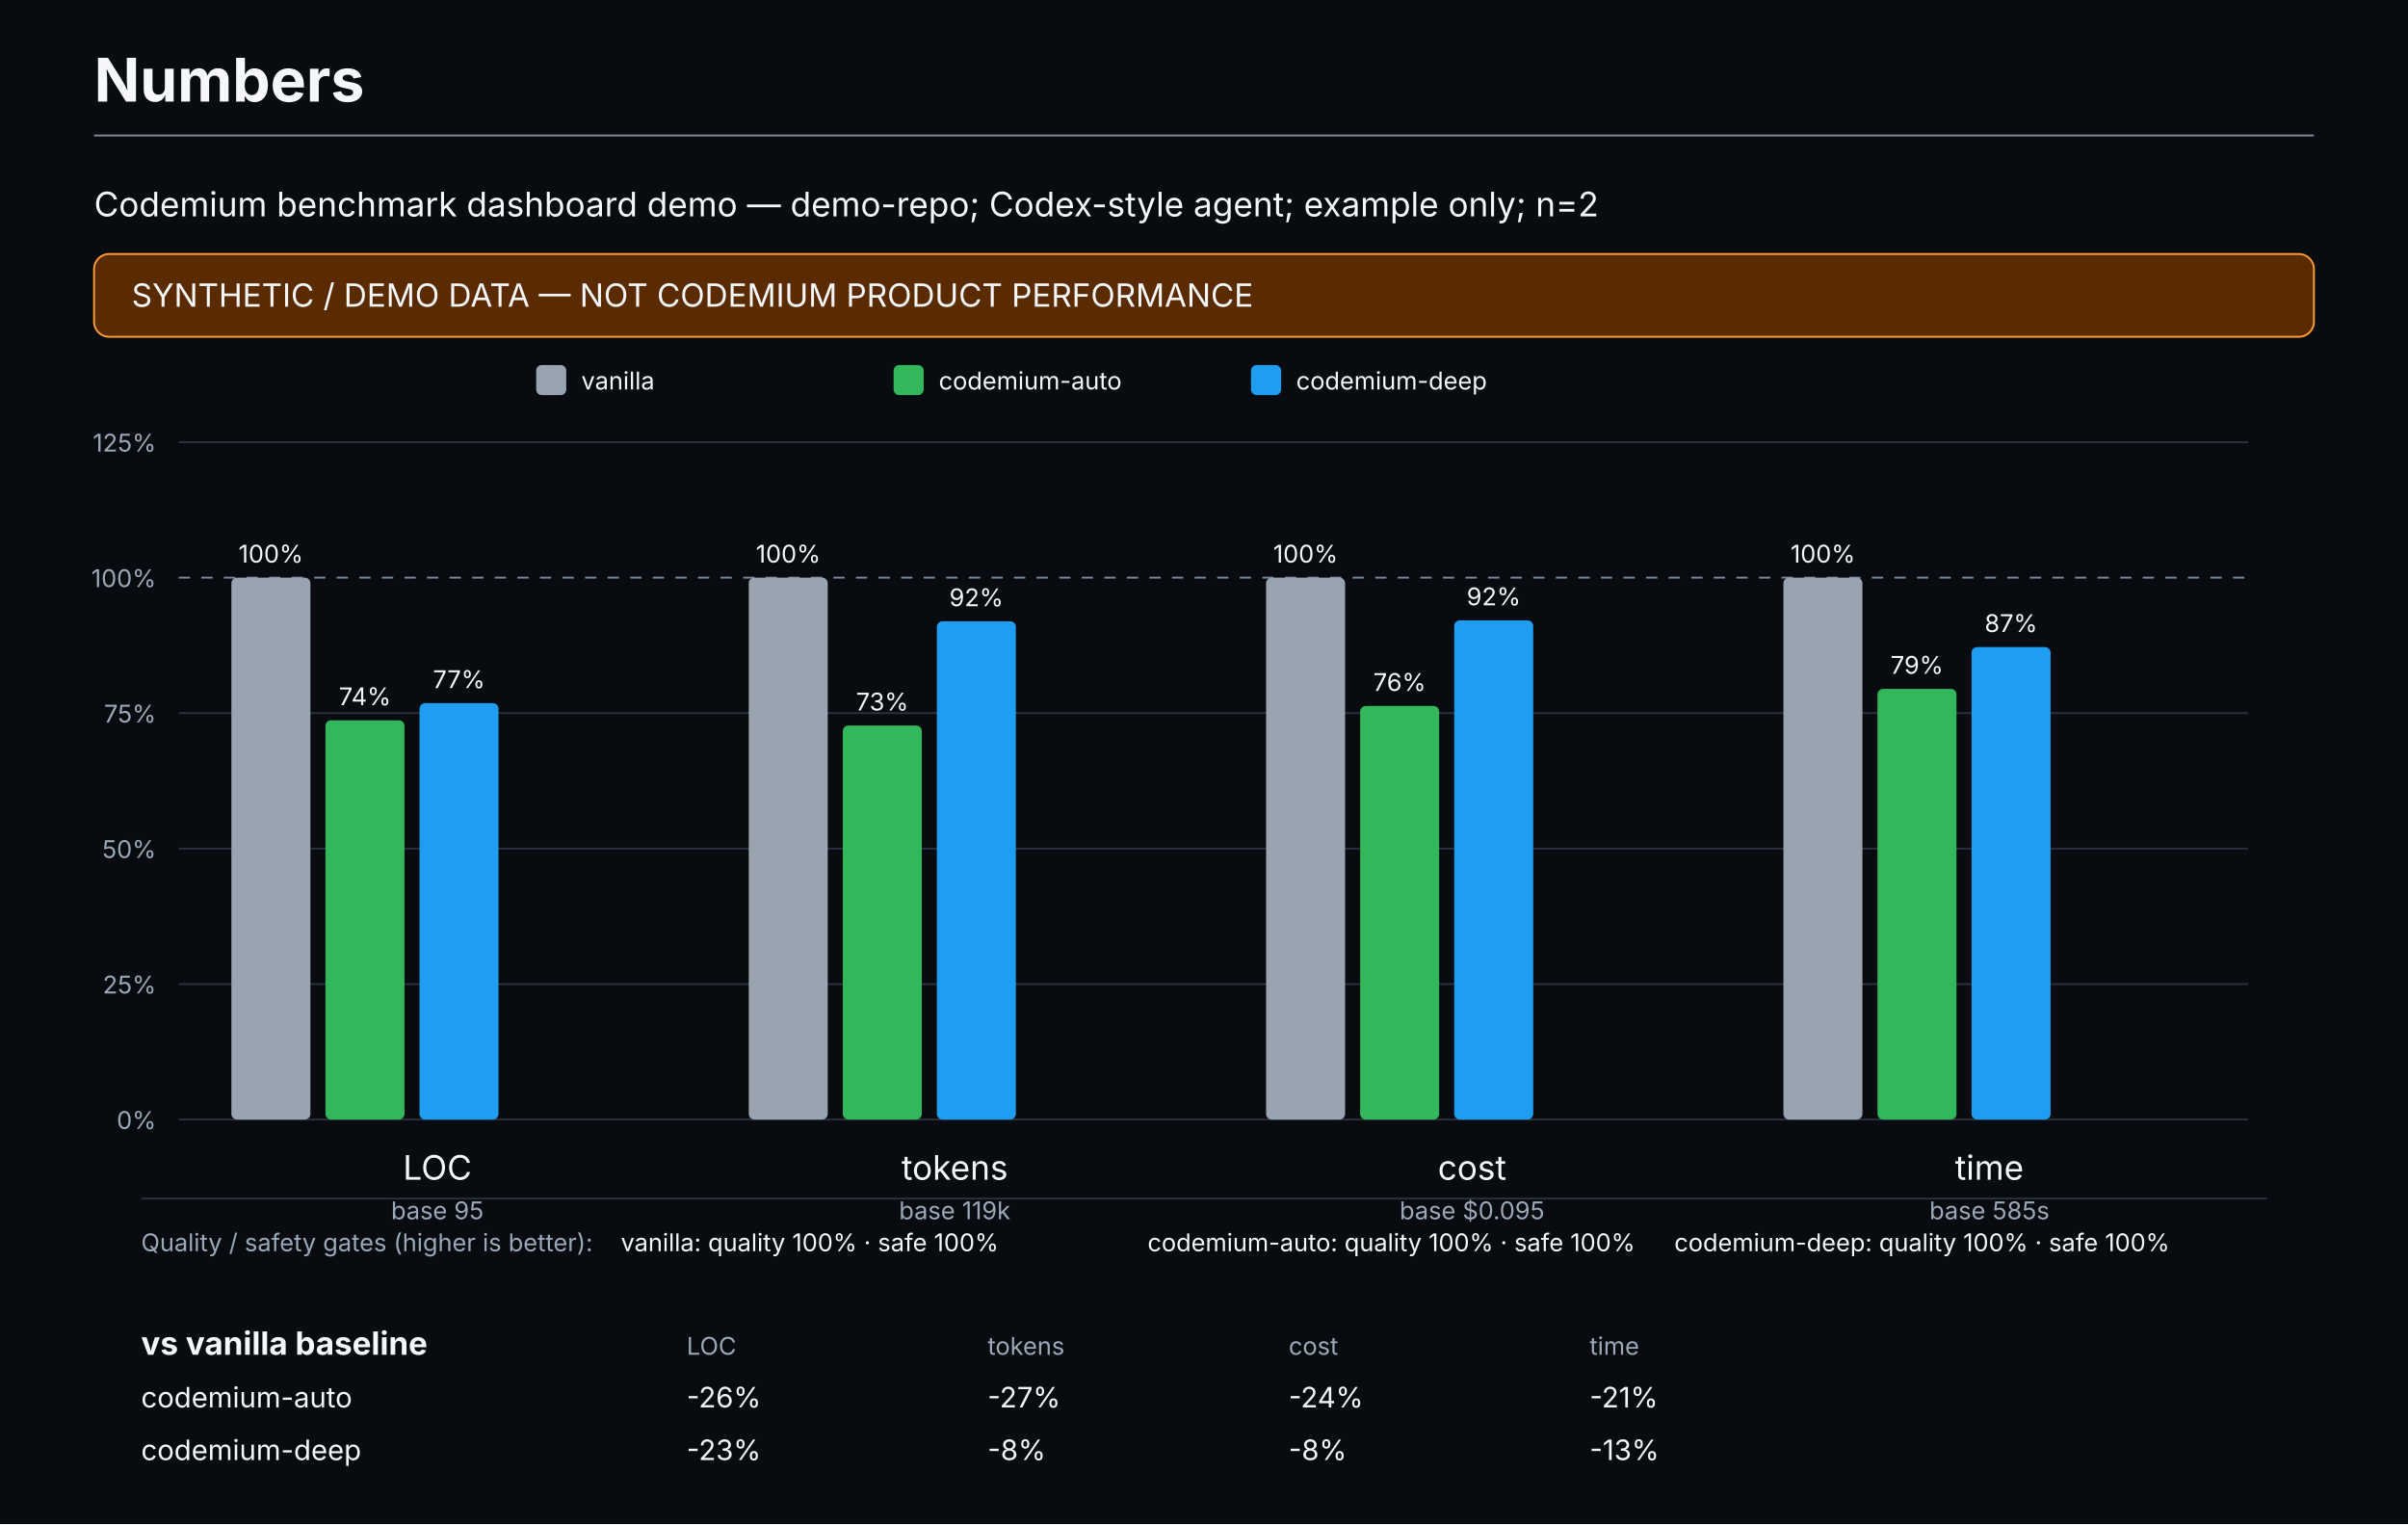
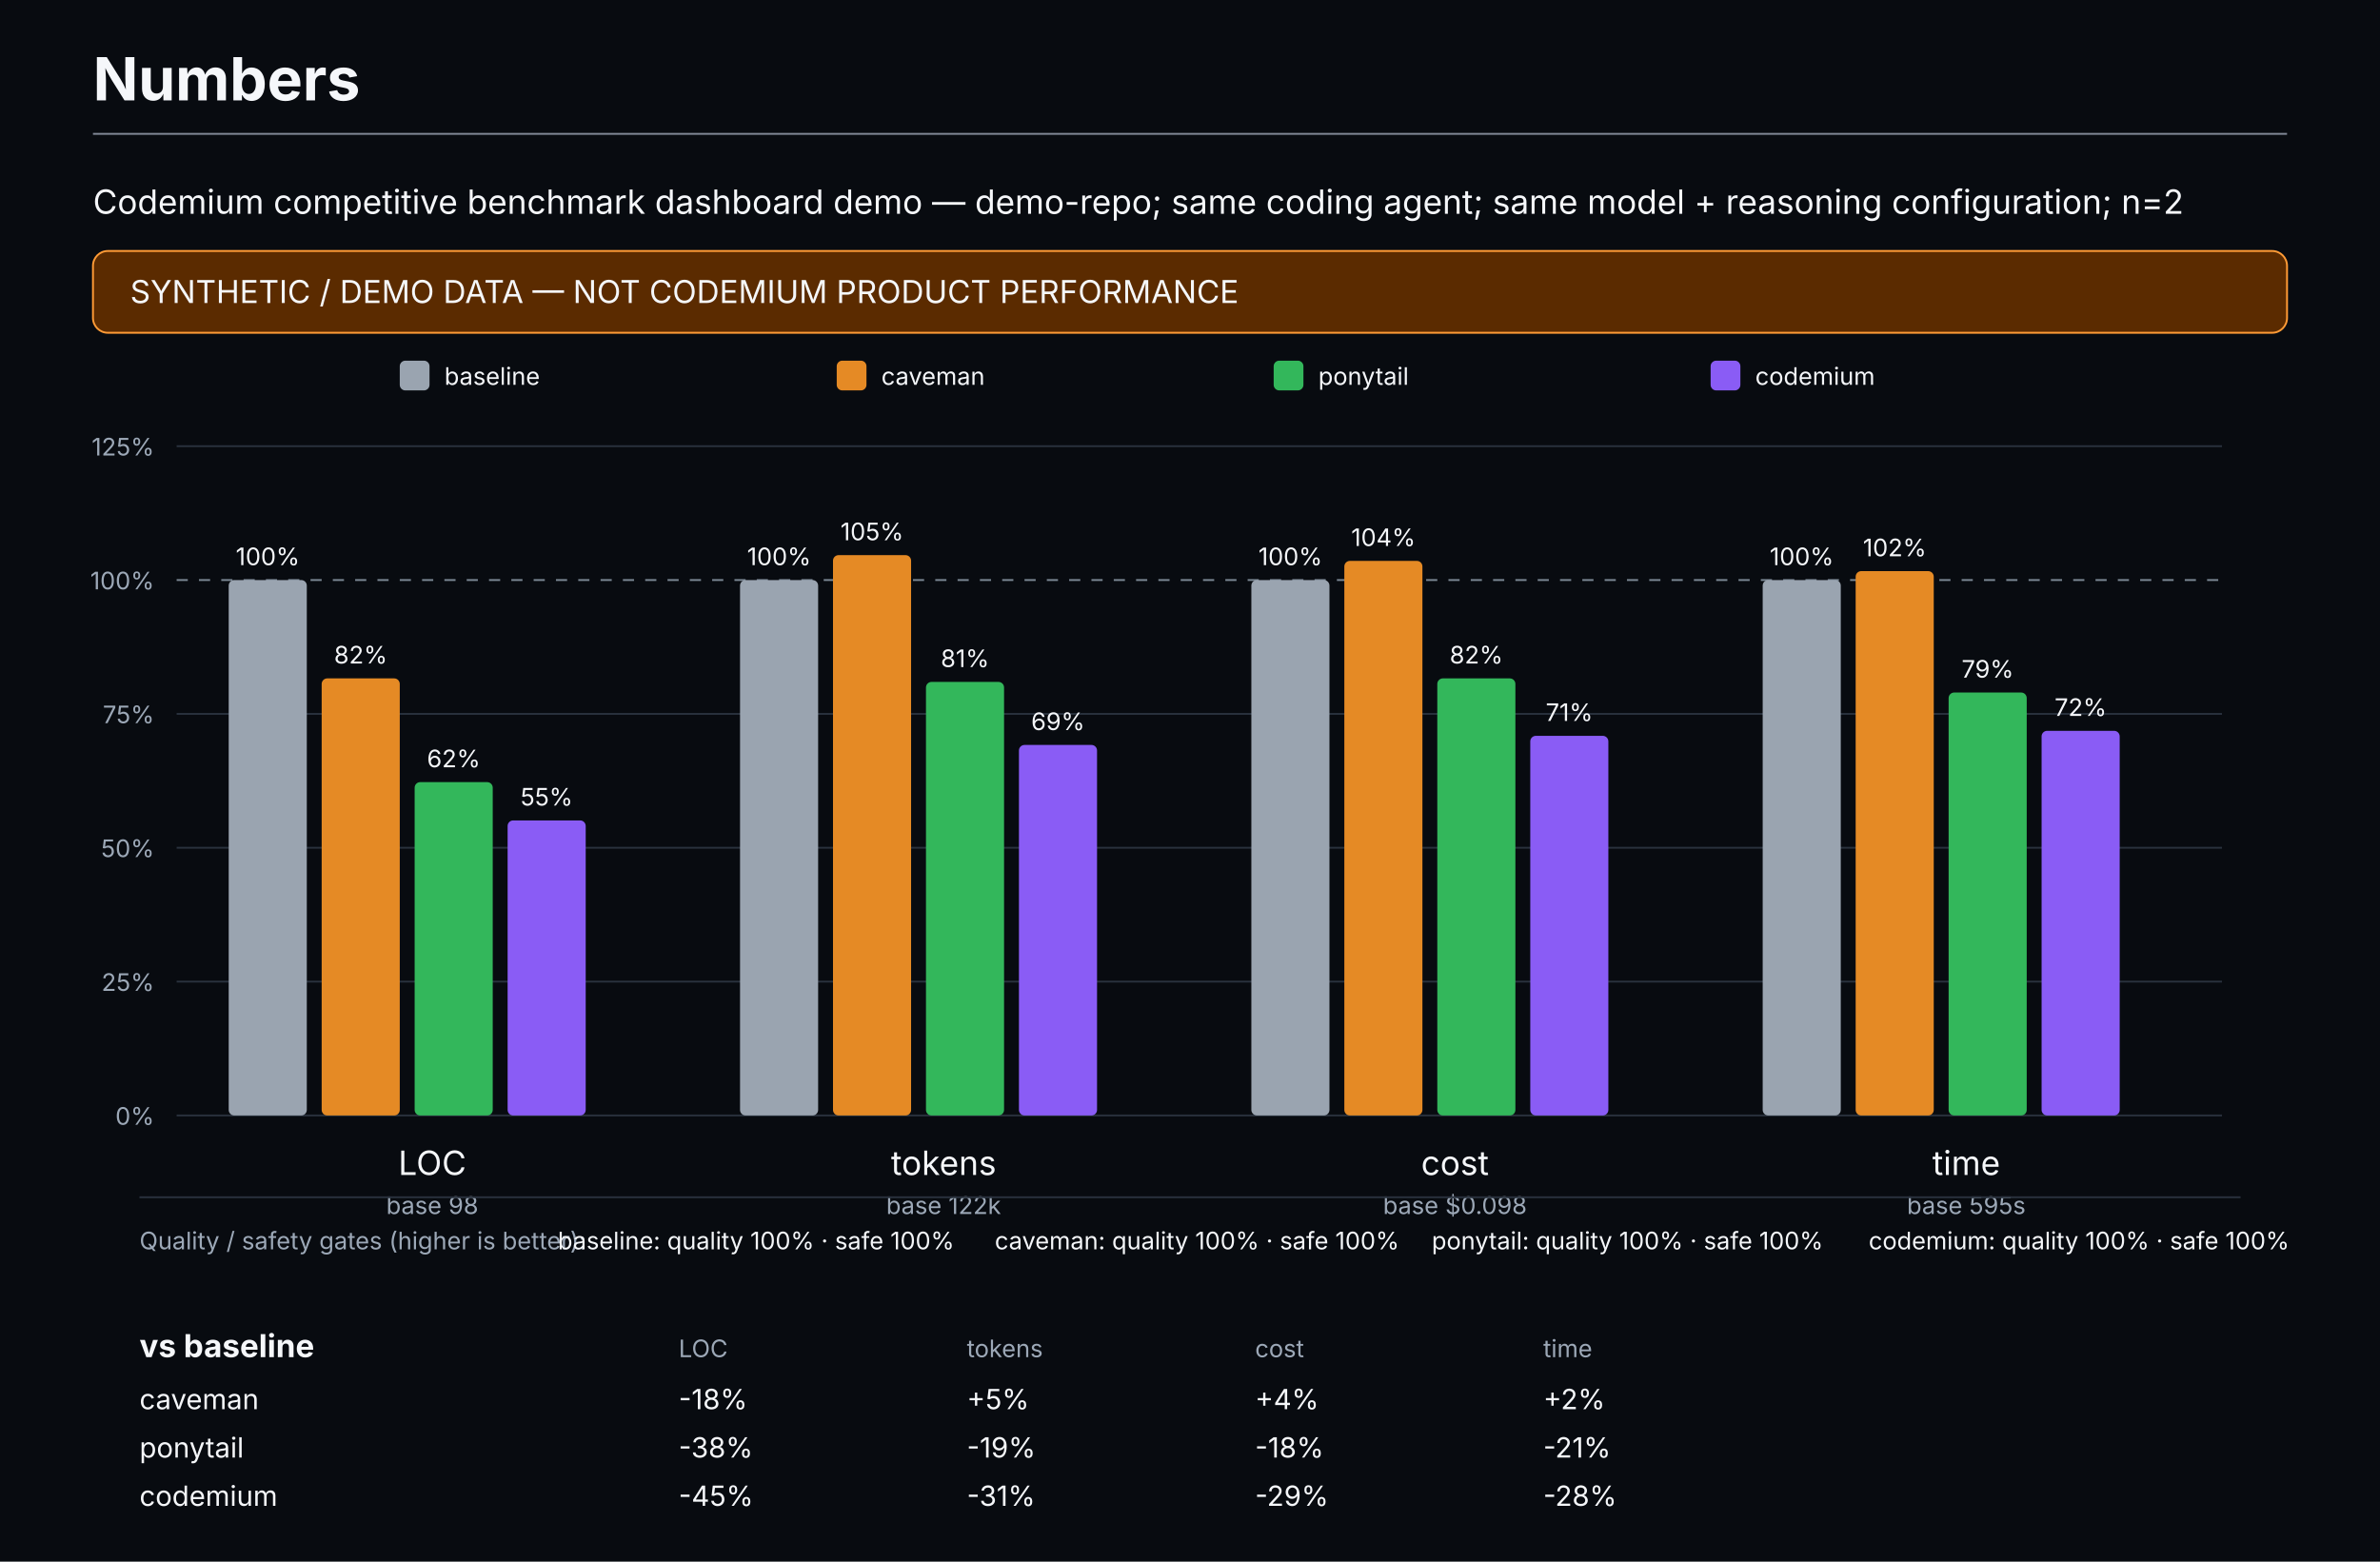
- <svg xmlns="http://www.w3.org/2000/svg" width="1280" height="810" viewBox="0 0 1280 810">
+ <svg xmlns="http://www.w3.org/2000/svg" width="1280" height="840" viewBox="0 0 1280 840">
  <rect width="100%" height="100%" fill="#080b10" />
  <style>text{font-family:Inter,ui-sans-serif,system-ui,-apple-system,Segoe UI,Arial;fill:#f5f7fa}.muted{fill:#9ca8b7}.grid{stroke:#29313d;stroke-width:1}.base{stroke:#7b8794;stroke-dasharray:6 6}.title{font-weight:700}.small{font-size:13px}.label{font-size:15px}</style>
  <text x="50" y="54" class="title" font-size="32">Numbers</text>
  <line x1="50" y1="72" x2="1230" y2="72" stroke="#818896" />
-   <text x="50" y="115" font-size="18">Codemium benchmark dashboard demo — demo-repo; Codex-style agent; example only; n=2</text>
+   <text x="50" y="115" font-size="18">Codemium competitive benchmark dashboard demo — demo-repo; same coding agent; same model + reasoning configuration; n=2</text>
  <rect x="50" y="135" width="1180" height="44" rx="8" fill="#5b2b00" stroke="#ff9b36" />
  <text x="70" y="163" font-size="17" fill="#ffd19b">SYNTHETIC / DEMO DATA — NOT CODEMIUM PRODUCT PERFORMANCE</text>
-   <rect x="285" y="194" width="16" height="16" rx="3" fill="#9aa4b0" />
-   <text x="309" y="207" class="small">vanilla</text>
-   <rect x="475" y="194" width="16" height="16" rx="3" fill="#33b75b" />
-   <text x="499" y="207" class="small">codemium-auto</text>
-   <rect x="665" y="194" width="16" height="16" rx="3" fill="#1f9df0" />
-   <text x="689" y="207" class="small">codemium-deep</text>
-   <line x1="95" y1="595" x2="1195" y2="595" class="grid" />
-   <text x="83" y="600" text-anchor="end" class="muted small">0%</text>
-   <line x1="95" y1="523" x2="1195" y2="523" class="grid" />
-   <text x="83" y="528" text-anchor="end" class="muted small">25%</text>
-   <line x1="95" y1="451" x2="1195" y2="451" class="grid" />
-   <text x="83" y="456" text-anchor="end" class="muted small">50%</text>
-   <line x1="95" y1="379" x2="1195" y2="379" class="grid" />
-   <text x="83" y="384" text-anchor="end" class="muted small">75%</text>
-   <line x1="95" y1="307" x2="1195" y2="307" class="base" />
-   <text x="83" y="312" text-anchor="end" class="muted small">100%</text>
-   <line x1="95" y1="235" x2="1195" y2="235" class="grid" />
-   <text x="83" y="240" text-anchor="end" class="muted small">125%</text>
-   <rect x="123" y="307" width="42" height="288" rx="3" fill="#9aa4b0" />
-   <text x="144" y="299" text-anchor="middle" font-size="13">100%</text>
-   <rect x="173" y="382.8" width="42" height="212.2" rx="3" fill="#33b75b" />
-   <text x="194" y="374.8" text-anchor="middle" font-size="13">74%</text>
-   <rect x="223" y="373.7" width="42" height="221.3" rx="3" fill="#1f9df0" />
-   <text x="244" y="365.7" text-anchor="middle" font-size="13">77%</text>
-   <text x="232.5" y="627" text-anchor="middle" font-size="18">LOC</text>
-   <text x="232.5" y="648" text-anchor="middle" class="muted small">base 95</text>
-   <rect x="398" y="307" width="42" height="288" rx="3" fill="#9aa4b0" />
-   <text x="419" y="299" text-anchor="middle" font-size="13">100%</text>
-   <rect x="448" y="385.6" width="42" height="209.4" rx="3" fill="#33b75b" />
-   <text x="469" y="377.6" text-anchor="middle" font-size="13">73%</text>
-   <rect x="498" y="330.2" width="42" height="264.8" rx="3" fill="#1f9df0" />
-   <text x="519" y="322.2" text-anchor="middle" font-size="13">92%</text>
-   <text x="507.5" y="627" text-anchor="middle" font-size="18">tokens</text>
-   <text x="507.5" y="648" text-anchor="middle" class="muted small">base 119k</text>
-   <rect x="673" y="307" width="42" height="288" rx="3" fill="#9aa4b0" />
-   <text x="694" y="299" text-anchor="middle" font-size="13">100%</text>
-   <rect x="723" y="375.2" width="42" height="219.8" rx="3" fill="#33b75b" />
-   <text x="744" y="367.2" text-anchor="middle" font-size="13">76%</text>
-   <rect x="773" y="329.7" width="42" height="265.3" rx="3" fill="#1f9df0" />
-   <text x="794" y="321.7" text-anchor="middle" font-size="13">92%</text>
-   <text x="782.5" y="627" text-anchor="middle" font-size="18">cost</text>
-   <text x="782.5" y="648" text-anchor="middle" class="muted small">base $0.095</text>
-   <rect x="948" y="307" width="42" height="288" rx="3" fill="#9aa4b0" />
-   <text x="969" y="299" text-anchor="middle" font-size="13">100%</text>
-   <rect x="998" y="366.1" width="42" height="228.9" rx="3" fill="#33b75b" />
-   <text x="1019" y="358.1" text-anchor="middle" font-size="13">79%</text>
-   <rect x="1048" y="343.9" width="42" height="251.1" rx="3" fill="#1f9df0" />
-   <text x="1069" y="335.9" text-anchor="middle" font-size="13">87%</text>
-   <text x="1057.5" y="627" text-anchor="middle" font-size="18">time</text>
-   <text x="1057.5" y="648" text-anchor="middle" class="muted small">base 585s</text>
-   <line x1="75" y1="637" x2="1205" y2="637" class="grid" />
-   <text x="75" y="665" class="muted small">Quality / safety gates (higher is better):</text>
-   <text x="330" y="665" class="small">vanilla: quality 100% · safe 100%</text>
-   <text x="610" y="665" class="small" fill="#33b75b">codemium-auto: quality 100% · safe 100%</text>
-   <text x="890" y="665" class="small" fill="#1f9df0">codemium-deep: quality 100% · safe 100%</text>
-   <text x="75" y="720" class="title" font-size="17">vs vanilla baseline</text>
-   <text x="365" y="720" class="muted small">LOC</text>
-   <text x="525" y="720" class="muted small">tokens</text>
-   <text x="685" y="720" class="muted small">cost</text>
-   <text x="845" y="720" class="muted small">time</text>
-   <text x="75" y="748" class="label" fill="#33b75b">codemium-auto</text>
-   <text x="365" y="748" class="label">-26%</text>
-   <text x="525" y="748" class="label">-27%</text>
-   <text x="685" y="748" class="label">-24%</text>
-   <text x="845" y="748" class="label">-21%</text>
-   <text x="75" y="776" class="label" fill="#1f9df0">codemium-deep</text>
-   <text x="365" y="776" class="label">-23%</text>
-   <text x="525" y="776" class="label">-8%</text>
-   <text x="685" y="776" class="label">-8%</text>
-   <text x="845" y="776" class="label">-13%</text>
+   <rect x="215" y="194" width="16" height="16" rx="3" fill="#9aa4b0" />
+   <text x="239" y="207" class="small">baseline</text>
+   <rect x="450" y="194" width="16" height="16" rx="3" fill="#e58a25" />
+   <text x="474" y="207" class="small">caveman</text>
+   <rect x="685" y="194" width="16" height="16" rx="3" fill="#33b75b" />
+   <text x="709" y="207" class="small">ponytail</text>
+   <rect x="920" y="194" width="16" height="16" rx="3" fill="#8a5cf5" />
+   <text x="944" y="207" class="small">codemium</text>
+   <line x1="95" y1="600.0" x2="1195" y2="600.0" class="grid" />
+   <text x="83" y="605.0" text-anchor="end" class="muted small">0%</text>
+   <line x1="95" y1="528.0" x2="1195" y2="528.0" class="grid" />
+   <text x="83" y="533.0" text-anchor="end" class="muted small">25%</text>
+   <line x1="95" y1="456.0" x2="1195" y2="456.0" class="grid" />
+   <text x="83" y="461.0" text-anchor="end" class="muted small">50%</text>
+   <line x1="95" y1="384.0" x2="1195" y2="384.0" class="grid" />
+   <text x="83" y="389.0" text-anchor="end" class="muted small">75%</text>
+   <line x1="95" y1="312.0" x2="1195" y2="312.0" class="base" />
+   <text x="83" y="317.0" text-anchor="end" class="muted small">100%</text>
+   <line x1="95" y1="240.0" x2="1195" y2="240.0" class="grid" />
+   <text x="83" y="245.0" text-anchor="end" class="muted small">125%</text>
+   <rect x="123.0" y="312.0" width="42.0" height="288.0" rx="3" fill="#9aa4b0" />
+   <text x="144.0" y="304.0" text-anchor="middle" font-size="13" fill="#9aa4b0">100%</text>
+   <rect x="173.0" y="364.9" width="42.0" height="235.1" rx="3" fill="#e58a25" />
+   <text x="194.0" y="356.9" text-anchor="middle" font-size="13" fill="#e58a25">82%</text>
+   <rect x="223.0" y="420.7" width="42.0" height="179.3" rx="3" fill="#33b75b" />
+   <text x="244.0" y="412.7" text-anchor="middle" font-size="13" fill="#33b75b">62%</text>
+   <rect x="273.0" y="441.3" width="42.0" height="158.7" rx="3" fill="#8a5cf5" />
+   <text x="294.0" y="433.3" text-anchor="middle" font-size="13" fill="#8a5cf5">55%</text>
+   <text x="232.5" y="632" text-anchor="middle" font-size="18">LOC</text>
+   <text x="232.5" y="653" text-anchor="middle" class="muted small">base 98</text>
+   <rect x="398.0" y="312.0" width="42.0" height="288.0" rx="3" fill="#9aa4b0" />
+   <text x="419.0" y="304.0" text-anchor="middle" font-size="13" fill="#9aa4b0">100%</text>
+   <rect x="448.0" y="298.6" width="42.0" height="301.4" rx="3" fill="#e58a25" />
+   <text x="469.0" y="290.6" text-anchor="middle" font-size="13" fill="#e58a25">105%</text>
+   <rect x="498.0" y="366.8" width="42.0" height="233.2" rx="3" fill="#33b75b" />
+   <text x="519.0" y="358.8" text-anchor="middle" font-size="13" fill="#33b75b">81%</text>
+   <rect x="548.0" y="400.7" width="42.0" height="199.3" rx="3" fill="#8a5cf5" />
+   <text x="569.0" y="392.7" text-anchor="middle" font-size="13" fill="#8a5cf5">69%</text>
+   <text x="507.5" y="632" text-anchor="middle" font-size="18">tokens</text>
+   <text x="507.5" y="653" text-anchor="middle" class="muted small">base 122k</text>
+   <rect x="673.0" y="312.0" width="42.0" height="288.0" rx="3" fill="#9aa4b0" />
+   <text x="694.0" y="304.0" text-anchor="middle" font-size="13" fill="#9aa4b0">100%</text>
+   <rect x="723.0" y="301.7" width="42.0" height="298.3" rx="3" fill="#e58a25" />
+   <text x="744.0" y="293.7" text-anchor="middle" font-size="13" fill="#e58a25">104%</text>
+   <rect x="773.0" y="364.9" width="42.0" height="235.1" rx="3" fill="#33b75b" />
+   <text x="794.0" y="356.9" text-anchor="middle" font-size="13" fill="#33b75b">82%</text>
+   <rect x="823.0" y="395.8" width="42.0" height="204.2" rx="3" fill="#8a5cf5" />
+   <text x="844.0" y="387.8" text-anchor="middle" font-size="13" fill="#8a5cf5">71%</text>
+   <text x="782.5" y="632" text-anchor="middle" font-size="18">cost</text>
+   <text x="782.5" y="653" text-anchor="middle" class="muted small">base $0.098</text>
+   <rect x="948.0" y="312.0" width="42.0" height="288.0" rx="3" fill="#9aa4b0" />
+   <text x="969.0" y="304.0" text-anchor="middle" font-size="13" fill="#9aa4b0">100%</text>
+   <rect x="998.0" y="307.2" width="42.0" height="292.8" rx="3" fill="#e58a25" />
+   <text x="1019.0" y="299.2" text-anchor="middle" font-size="13" fill="#e58a25">102%</text>
+   <rect x="1048.0" y="372.5" width="42.0" height="227.5" rx="3" fill="#33b75b" />
+   <text x="1069.0" y="364.5" text-anchor="middle" font-size="13" fill="#33b75b">79%</text>
+   <rect x="1098.0" y="393.1" width="42.0" height="206.9" rx="3" fill="#8a5cf5" />
+   <text x="1119.0" y="385.1" text-anchor="middle" font-size="13" fill="#8a5cf5">72%</text>
+   <text x="1057.5" y="632" text-anchor="middle" font-size="18">time</text>
+   <text x="1057.5" y="653" text-anchor="middle" class="muted small">base 595s</text>
+   <line x1="75" y1="644" x2="1205" y2="644" class="grid" />
+   <text x="75" y="672" class="muted small">Quality / safety gates (higher is better):</text>
+   <text x="300" y="672" class="small" fill="#9aa4b0">baseline: quality 100% · safe 100%</text>
+   <text x="535" y="672" class="small" fill="#e58a25">caveman: quality 100% · safe 100%</text>
+   <text x="770" y="672" class="small" fill="#33b75b">ponytail: quality 100% · safe 100%</text>
+   <text x="1005" y="672" class="small" fill="#8a5cf5">codemium: quality 100% · safe 100%</text>
+   <text x="75" y="730" class="title" font-size="17">vs baseline</text>
+   <text x="365" y="730" class="muted small">LOC</text>
+   <text x="520" y="730" class="muted small">tokens</text>
+   <text x="675" y="730" class="muted small">cost</text>
+   <text x="830" y="730" class="muted small">time</text>
+   <text x="75" y="758" class="label" fill="#e58a25">caveman</text>
+   <text x="365" y="758" class="label">-18%</text>
+   <text x="520" y="758" class="label">+5%</text>
+   <text x="675" y="758" class="label">+4%</text>
+   <text x="830" y="758" class="label">+2%</text>
+   <text x="75" y="784" class="label" fill="#33b75b">ponytail</text>
+   <text x="365" y="784" class="label">-38%</text>
+   <text x="520" y="784" class="label">-19%</text>
+   <text x="675" y="784" class="label">-18%</text>
+   <text x="830" y="784" class="label">-21%</text>
+   <text x="75" y="810" class="label" fill="#8a5cf5">codemium</text>
+   <text x="365" y="810" class="label">-45%</text>
+   <text x="520" y="810" class="label">-31%</text>
+   <text x="675" y="810" class="label">-29%</text>
+   <text x="830" y="810" class="label">-28%</text>
</svg>
